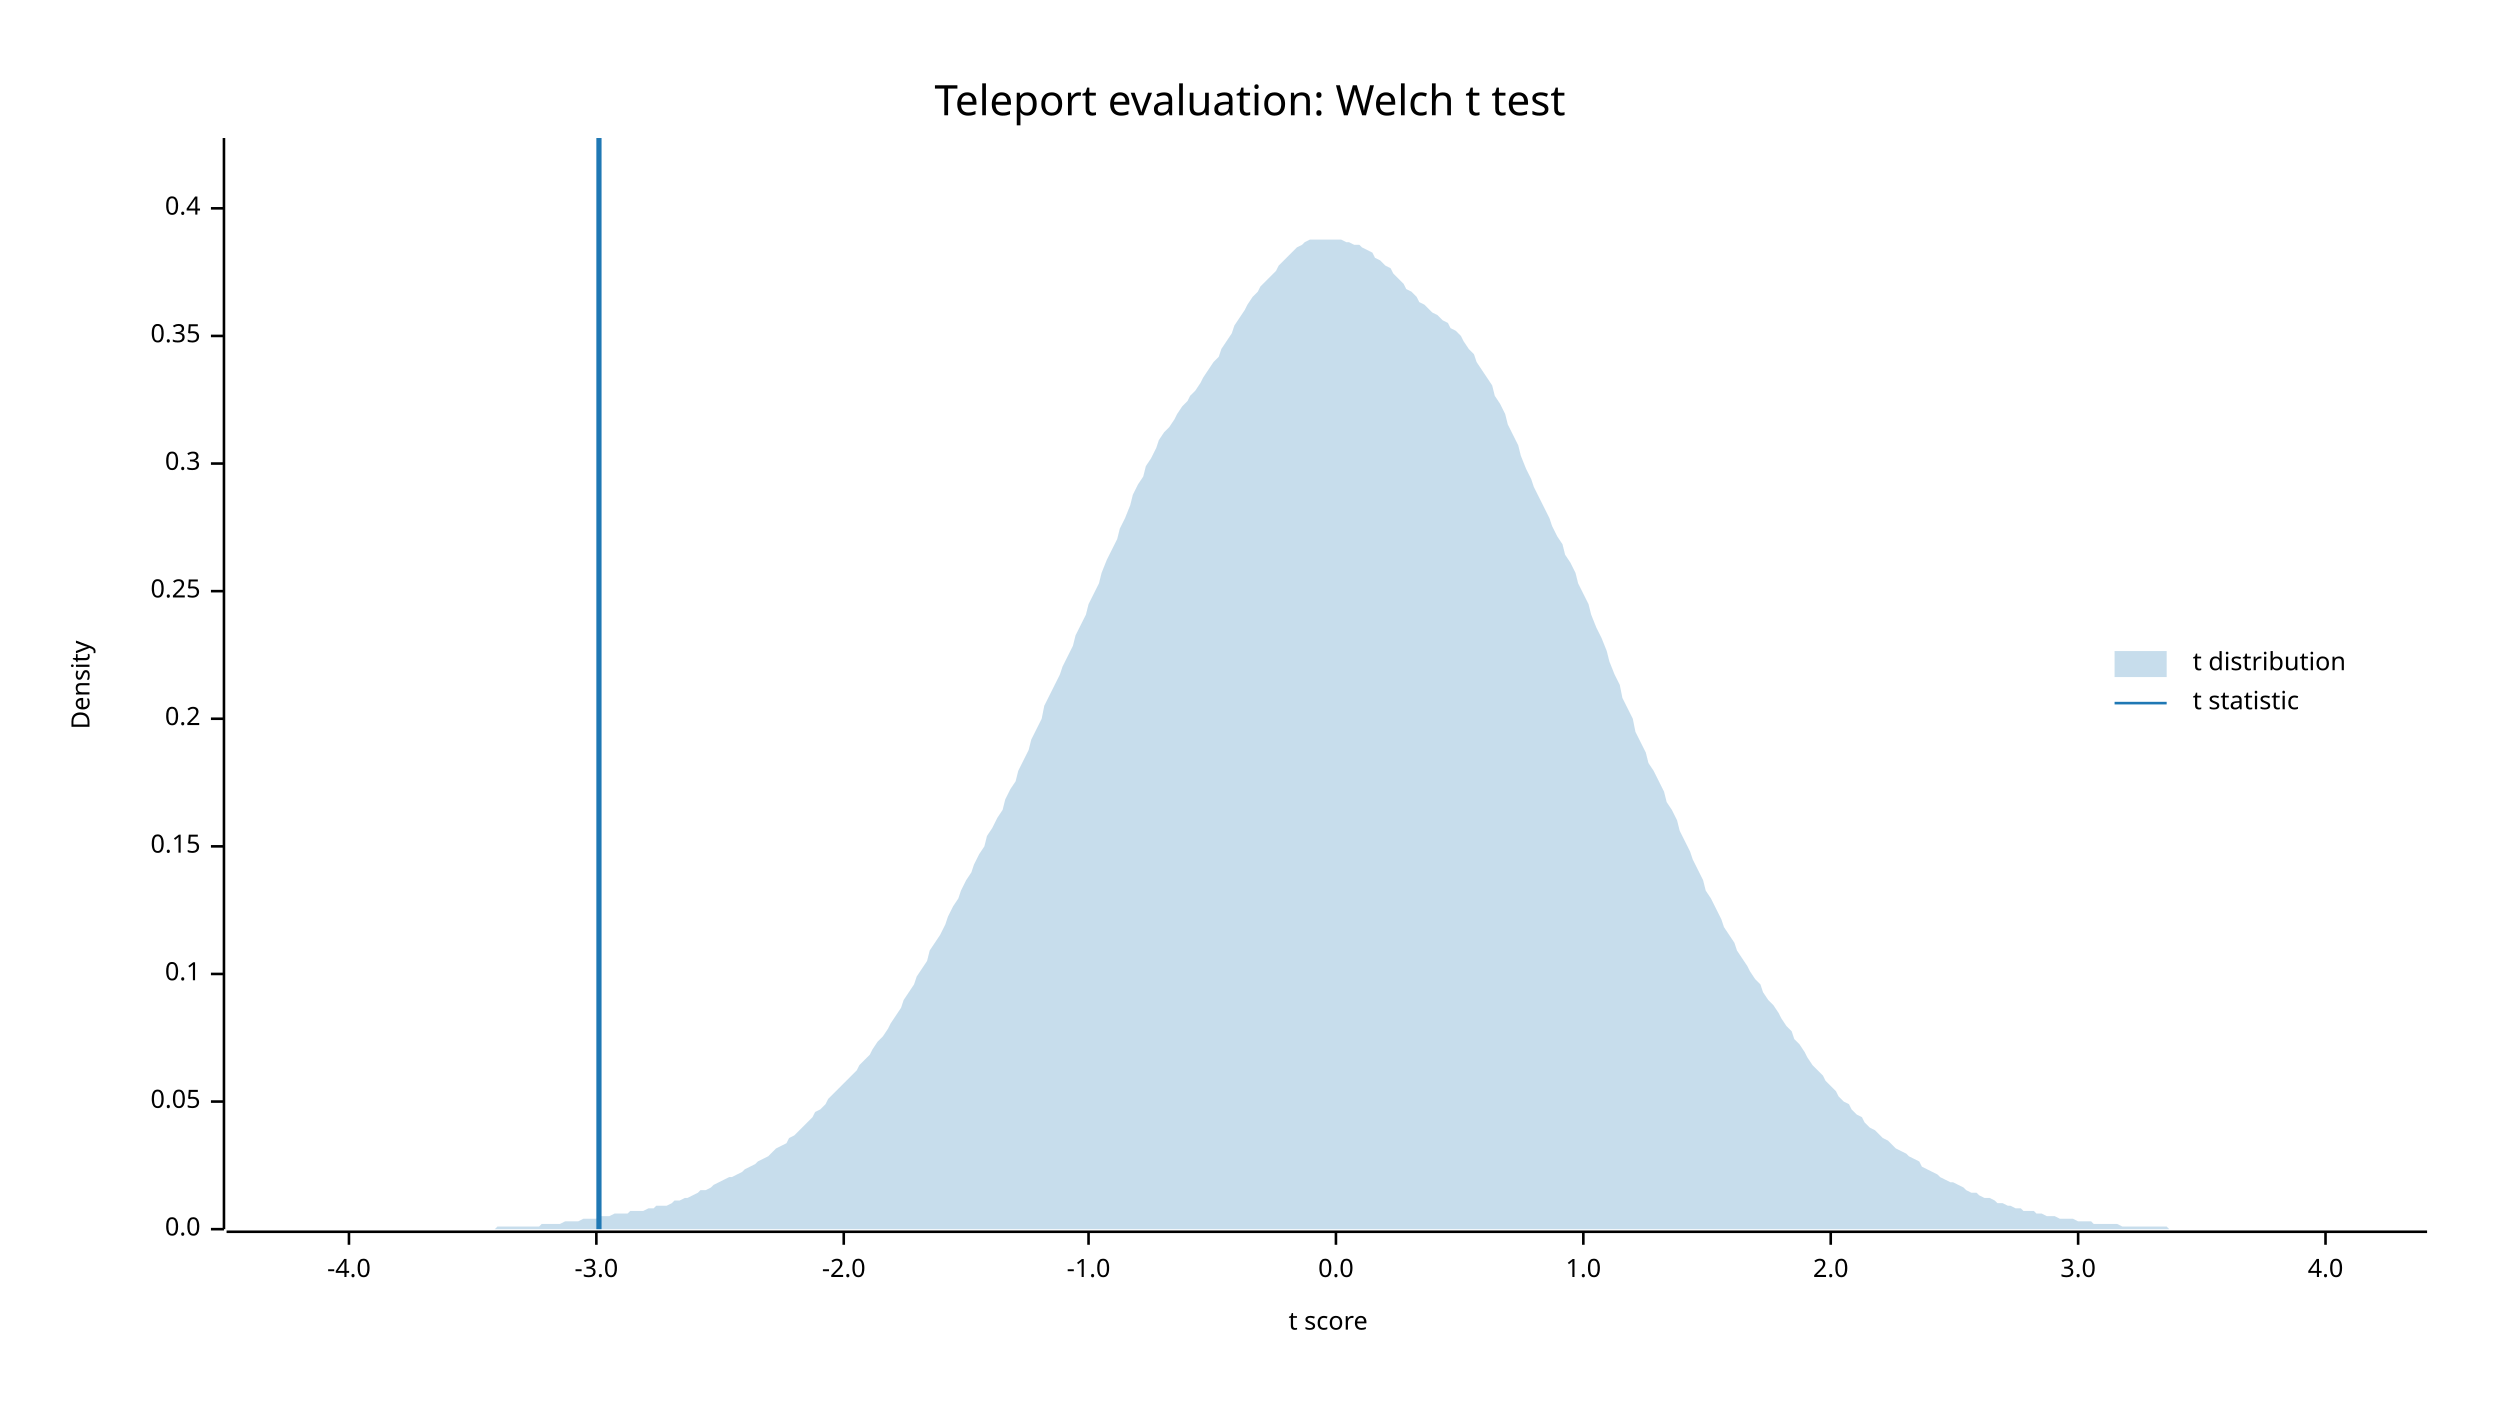
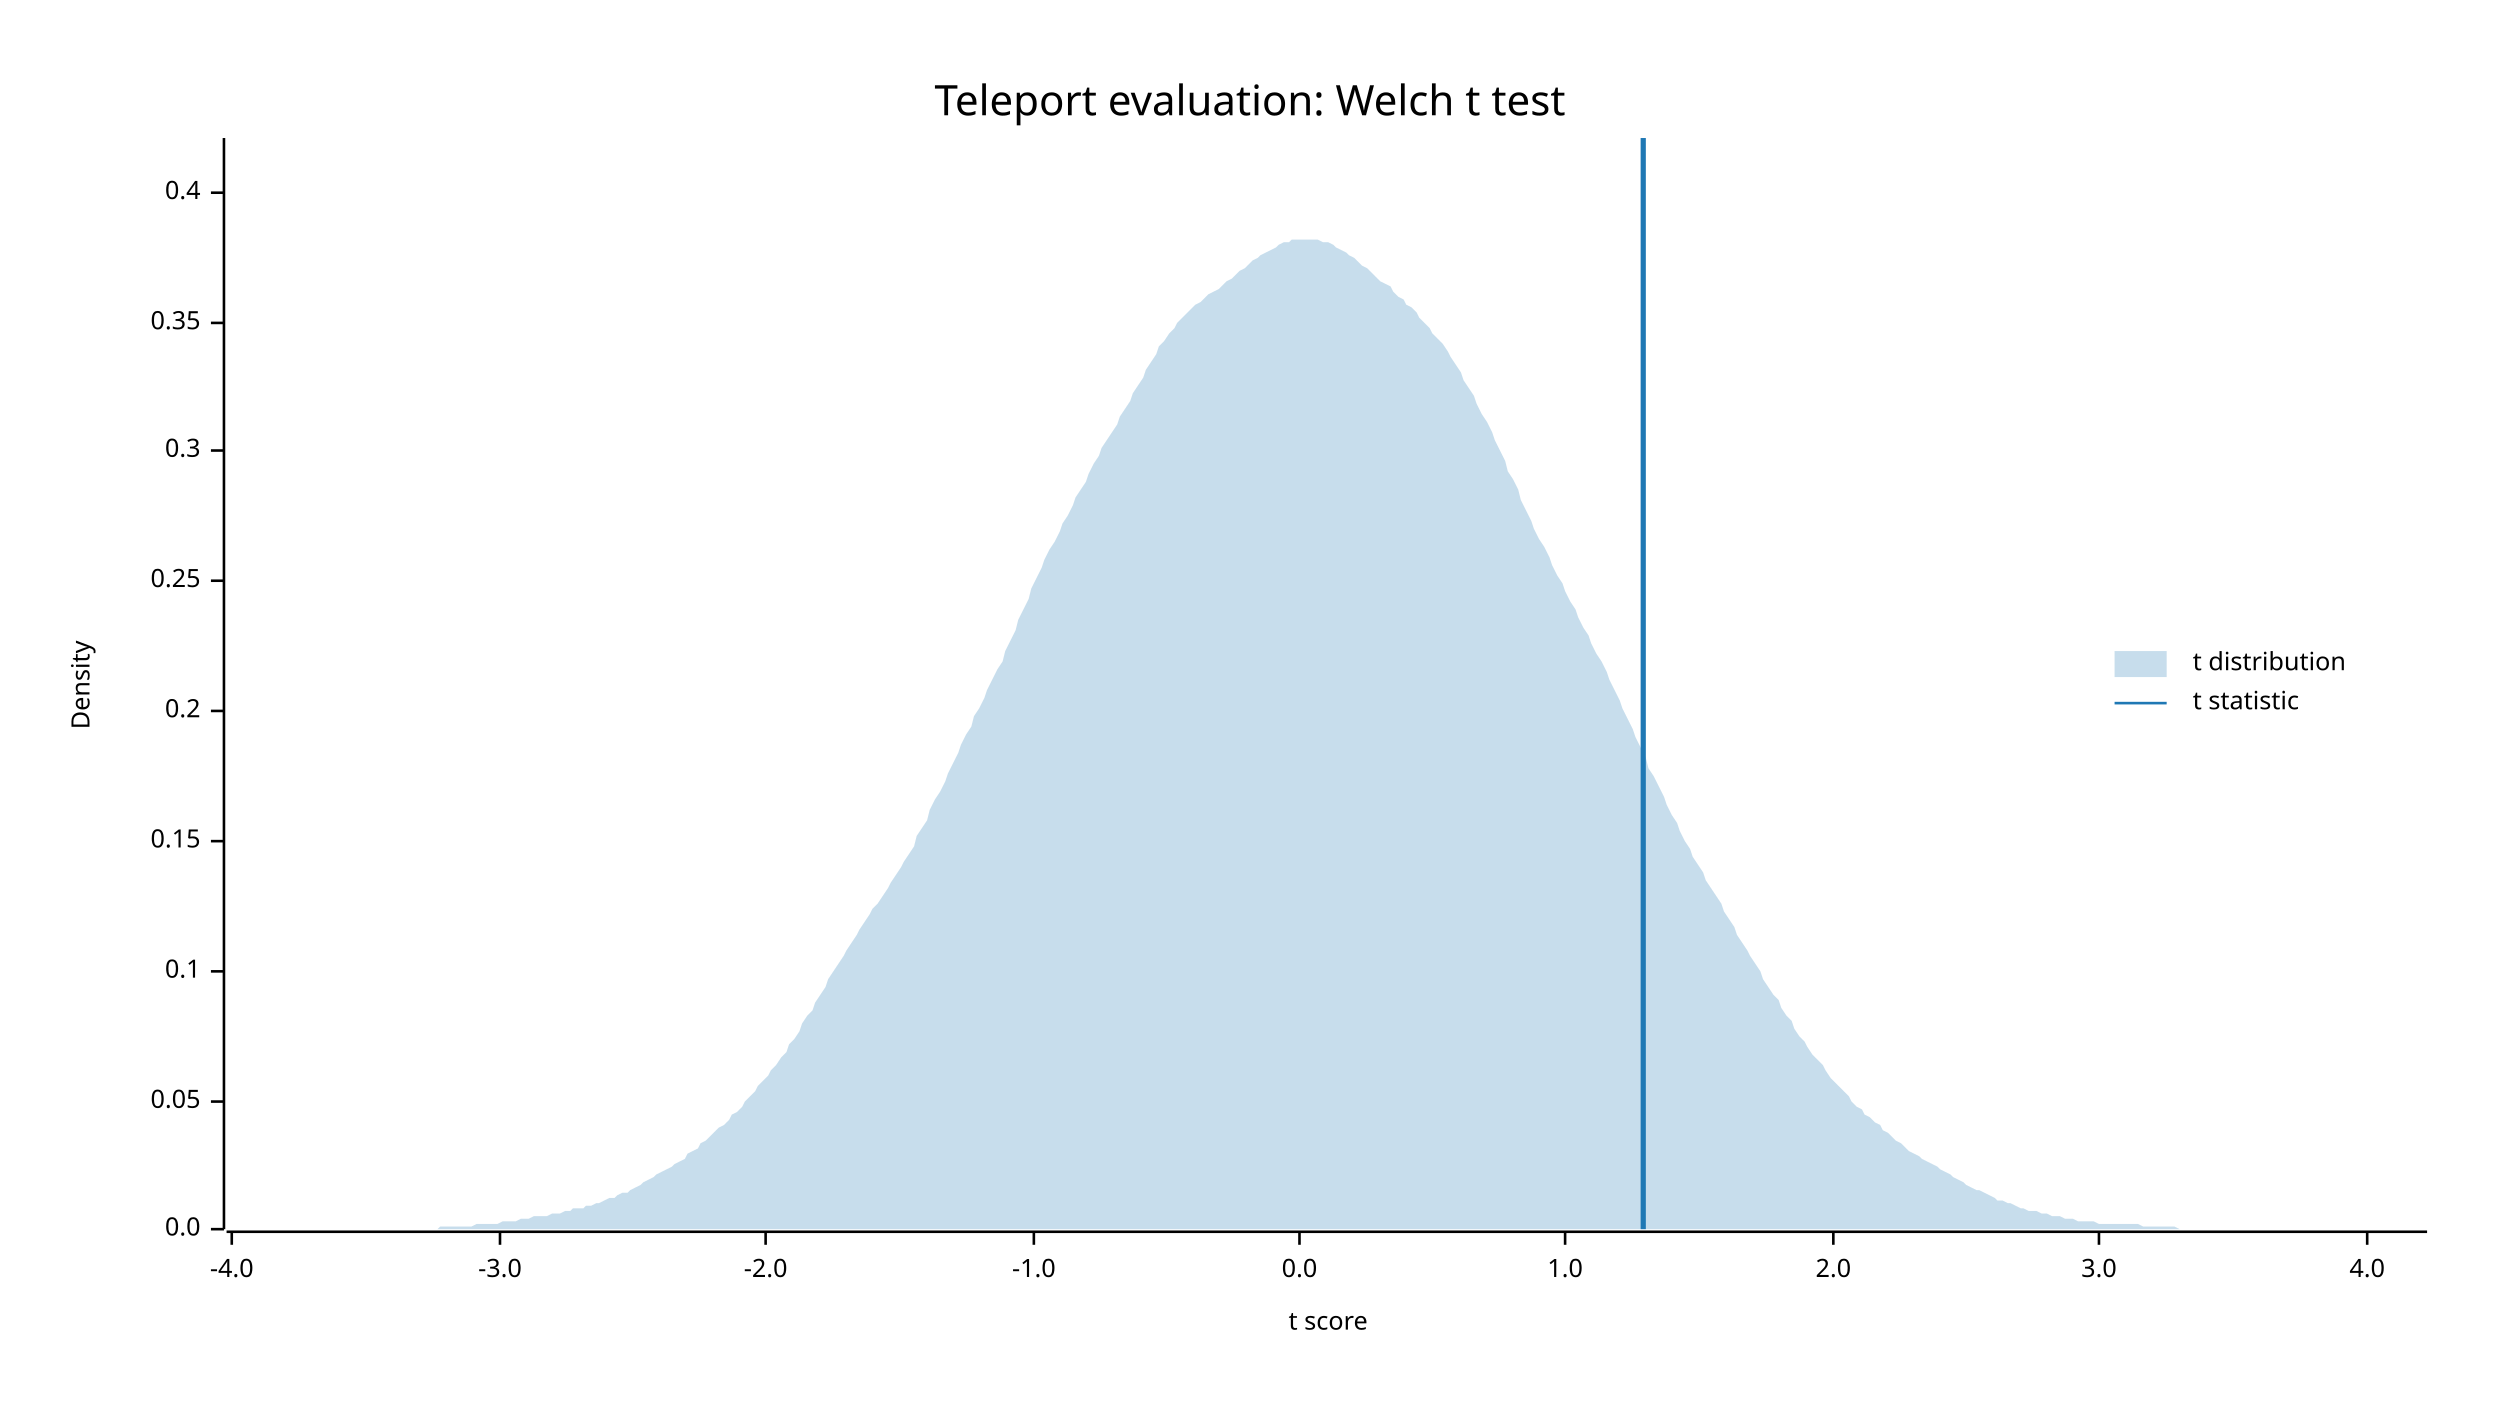
<svg xmlns="http://www.w3.org/2000/svg" width="960" height="540" viewBox="0 0 960 540">
  <text x="480" y="32" dy="0.76em" text-anchor="middle" font-family="sans-serif" font-size="16.129" opacity="1" fill="#000000">
Teleport evaluation: Welch t test
</text>
  <text x="27" y="263" dy="0.76em" text-anchor="middle" font-family="sans-serif" font-size="9.677" opacity="1" fill="#000000" transform="rotate(270, 27, 263)">
Density
</text>
  <text x="510" y="513" dy="-0.5ex" text-anchor="middle" font-family="sans-serif" font-size="9.677" opacity="1" fill="#000000">
t score
</text>
  <polyline fill="none" opacity="1" stroke="#000000" stroke-width="1" points="86,53 86,472 " />
  <text x="77" y="472" dy="0.5ex" text-anchor="end" font-family="sans-serif" font-size="9.677" opacity="1" fill="#000000">
0.0
</text>
  <polyline fill="none" opacity="1" stroke="#000000" stroke-width="1" points="81,472 86,472 " />
  <text x="77" y="423" dy="0.5ex" text-anchor="end" font-family="sans-serif" font-size="9.677" opacity="1" fill="#000000">
0.05
</text>
  <polyline fill="none" opacity="1" stroke="#000000" stroke-width="1" points="81,423 86,423 " />
-   <text x="77" y="374" dy="0.5ex" text-anchor="end" font-family="sans-serif" font-size="9.677" opacity="1" fill="#000000">
+   <text x="77" y="373" dy="0.5ex" text-anchor="end" font-family="sans-serif" font-size="9.677" opacity="1" fill="#000000">
0.1
</text>
-   <polyline fill="none" opacity="1" stroke="#000000" stroke-width="1" points="81,374 86,374 " />
-   <text x="77" y="325" dy="0.5ex" text-anchor="end" font-family="sans-serif" font-size="9.677" opacity="1" fill="#000000">
+   <polyline fill="none" opacity="1" stroke="#000000" stroke-width="1" points="81,373 86,373 " />
+   <text x="77" y="323" dy="0.5ex" text-anchor="end" font-family="sans-serif" font-size="9.677" opacity="1" fill="#000000">
0.15
</text>
-   <polyline fill="none" opacity="1" stroke="#000000" stroke-width="1" points="81,325 86,325 " />
-   <text x="77" y="276" dy="0.5ex" text-anchor="end" font-family="sans-serif" font-size="9.677" opacity="1" fill="#000000">
+   <polyline fill="none" opacity="1" stroke="#000000" stroke-width="1" points="81,323 86,323 " />
+   <text x="77" y="273" dy="0.5ex" text-anchor="end" font-family="sans-serif" font-size="9.677" opacity="1" fill="#000000">
0.2
</text>
-   <polyline fill="none" opacity="1" stroke="#000000" stroke-width="1" points="81,276 86,276 " />
-   <text x="77" y="227" dy="0.5ex" text-anchor="end" font-family="sans-serif" font-size="9.677" opacity="1" fill="#000000">
+   <polyline fill="none" opacity="1" stroke="#000000" stroke-width="1" points="81,273 86,273 " />
+   <text x="77" y="223" dy="0.5ex" text-anchor="end" font-family="sans-serif" font-size="9.677" opacity="1" fill="#000000">
0.25
</text>
-   <polyline fill="none" opacity="1" stroke="#000000" stroke-width="1" points="81,227 86,227 " />
-   <text x="77" y="178" dy="0.5ex" text-anchor="end" font-family="sans-serif" font-size="9.677" opacity="1" fill="#000000">
+   <polyline fill="none" opacity="1" stroke="#000000" stroke-width="1" points="81,223 86,223 " />
+   <text x="77" y="173" dy="0.5ex" text-anchor="end" font-family="sans-serif" font-size="9.677" opacity="1" fill="#000000">
0.3
</text>
-   <polyline fill="none" opacity="1" stroke="#000000" stroke-width="1" points="81,178 86,178 " />
-   <text x="77" y="129" dy="0.5ex" text-anchor="end" font-family="sans-serif" font-size="9.677" opacity="1" fill="#000000">
+   <polyline fill="none" opacity="1" stroke="#000000" stroke-width="1" points="81,173 86,173 " />
+   <text x="77" y="124" dy="0.5ex" text-anchor="end" font-family="sans-serif" font-size="9.677" opacity="1" fill="#000000">
0.35
</text>
-   <polyline fill="none" opacity="1" stroke="#000000" stroke-width="1" points="81,129 86,129 " />
-   <text x="77" y="80" dy="0.5ex" text-anchor="end" font-family="sans-serif" font-size="9.677" opacity="1" fill="#000000">
+   <polyline fill="none" opacity="1" stroke="#000000" stroke-width="1" points="81,124 86,124 " />
+   <text x="77" y="74" dy="0.5ex" text-anchor="end" font-family="sans-serif" font-size="9.677" opacity="1" fill="#000000">
0.4
</text>
-   <polyline fill="none" opacity="1" stroke="#000000" stroke-width="1" points="81,80 86,80 " />
+   <polyline fill="none" opacity="1" stroke="#000000" stroke-width="1" points="81,74 86,74 " />
  <polyline fill="none" opacity="1" stroke="#000000" stroke-width="1" points="87,473 932,473 " />
-   <text x="134" y="483" dy="0.76em" text-anchor="middle" font-family="sans-serif" font-size="9.677" opacity="1" fill="#000000">
+   <text x="89" y="483" dy="0.76em" text-anchor="middle" font-family="sans-serif" font-size="9.677" opacity="1" fill="#000000">
-4.0
</text>
-   <polyline fill="none" opacity="1" stroke="#000000" stroke-width="1" points="134,473 134,478 " />
-   <text x="229" y="483" dy="0.76em" text-anchor="middle" font-family="sans-serif" font-size="9.677" opacity="1" fill="#000000">
+   <polyline fill="none" opacity="1" stroke="#000000" stroke-width="1" points="89,473 89,478 " />
+   <text x="192" y="483" dy="0.76em" text-anchor="middle" font-family="sans-serif" font-size="9.677" opacity="1" fill="#000000">
-3.0
</text>
-   <polyline fill="none" opacity="1" stroke="#000000" stroke-width="1" points="229,473 229,478 " />
-   <text x="324" y="483" dy="0.76em" text-anchor="middle" font-family="sans-serif" font-size="9.677" opacity="1" fill="#000000">
+   <polyline fill="none" opacity="1" stroke="#000000" stroke-width="1" points="192,473 192,478 " />
+   <text x="294" y="483" dy="0.76em" text-anchor="middle" font-family="sans-serif" font-size="9.677" opacity="1" fill="#000000">
-2.0
</text>
-   <polyline fill="none" opacity="1" stroke="#000000" stroke-width="1" points="324,473 324,478 " />
-   <text x="418" y="483" dy="0.76em" text-anchor="middle" font-family="sans-serif" font-size="9.677" opacity="1" fill="#000000">
+   <polyline fill="none" opacity="1" stroke="#000000" stroke-width="1" points="294,473 294,478 " />
+   <text x="397" y="483" dy="0.76em" text-anchor="middle" font-family="sans-serif" font-size="9.677" opacity="1" fill="#000000">
-1.0
</text>
-   <polyline fill="none" opacity="1" stroke="#000000" stroke-width="1" points="418,473 418,478 " />
-   <text x="513" y="483" dy="0.76em" text-anchor="middle" font-family="sans-serif" font-size="9.677" opacity="1" fill="#000000">
+   <polyline fill="none" opacity="1" stroke="#000000" stroke-width="1" points="397,473 397,478 " />
+   <text x="499" y="483" dy="0.76em" text-anchor="middle" font-family="sans-serif" font-size="9.677" opacity="1" fill="#000000">
0.0
</text>
-   <polyline fill="none" opacity="1" stroke="#000000" stroke-width="1" points="513,473 513,478 " />
-   <text x="608" y="483" dy="0.76em" text-anchor="middle" font-family="sans-serif" font-size="9.677" opacity="1" fill="#000000">
+   <polyline fill="none" opacity="1" stroke="#000000" stroke-width="1" points="499,473 499,478 " />
+   <text x="601" y="483" dy="0.76em" text-anchor="middle" font-family="sans-serif" font-size="9.677" opacity="1" fill="#000000">
1.0
</text>
-   <polyline fill="none" opacity="1" stroke="#000000" stroke-width="1" points="608,473 608,478 " />
-   <text x="703" y="483" dy="0.76em" text-anchor="middle" font-family="sans-serif" font-size="9.677" opacity="1" fill="#000000">
+   <polyline fill="none" opacity="1" stroke="#000000" stroke-width="1" points="601,473 601,478 " />
+   <text x="704" y="483" dy="0.76em" text-anchor="middle" font-family="sans-serif" font-size="9.677" opacity="1" fill="#000000">
2.0
</text>
-   <polyline fill="none" opacity="1" stroke="#000000" stroke-width="1" points="703,473 703,478 " />
-   <text x="798" y="483" dy="0.76em" text-anchor="middle" font-family="sans-serif" font-size="9.677" opacity="1" fill="#000000">
+   <polyline fill="none" opacity="1" stroke="#000000" stroke-width="1" points="704,473 704,478 " />
+   <text x="806" y="483" dy="0.76em" text-anchor="middle" font-family="sans-serif" font-size="9.677" opacity="1" fill="#000000">
3.0
</text>
-   <polyline fill="none" opacity="1" stroke="#000000" stroke-width="1" points="798,473 798,478 " />
-   <text x="893" y="483" dy="0.76em" text-anchor="middle" font-family="sans-serif" font-size="9.677" opacity="1" fill="#000000">
+   <polyline fill="none" opacity="1" stroke="#000000" stroke-width="1" points="806,473 806,478 " />
+   <text x="909" y="483" dy="0.76em" text-anchor="middle" font-family="sans-serif" font-size="9.677" opacity="1" fill="#000000">
4.0
</text>
-   <polyline fill="none" opacity="1" stroke="#000000" stroke-width="1" points="893,473 893,478 " />
-   <polygon opacity="0.25" fill="#1F78B4" points="87,472 88,472 90,472 92,472 93,472 95,472 97,472 98,472 100,472 102,472 103,472 105,472 107,472 109,472 110,472 112,472 114,472 115,472 117,472 119,472 120,472 122,472 124,472 125,472 127,472 129,472 131,472 132,472 134,472 136,472 137,472 139,472 141,472 142,472 144,472 146,472 147,472 149,472 151,472 153,472 154,472 156,472 158,472 159,472 161,472 163,472 164,472 166,472 168,472 169,472 171,472 173,472 175,472 176,472 178,472 180,472 181,472 183,472 185,472 186,472 188,472 190,472 191,471 193,471 195,471 197,471 198,471 200,471 202,471 203,471 205,471 207,471 208,470 210,470 212,470 214,470 215,470 217,469 219,469 220,469 222,469 224,468 225,468 227,468 229,468 230,467 232,467 234,467 236,466 237,466 239,466 241,466 242,465 244,465 246,465 247,465 249,464 251,464 252,463 254,463 256,463 258,462 259,461 261,461 263,460 264,460 266,459 268,458 269,457 271,457 273,456 274,455 276,454 278,453 280,452 281,452 283,451 285,450 286,449 288,448 290,447 291,446 293,445 295,444 296,443 298,441 300,440 302,439 303,437 305,436 307,434 308,433 310,431 312,429 313,427 315,426 317,424 318,422 320,420 322,418 324,416 325,415 327,413 329,411 330,409 332,407 334,405 335,403 337,400 339,398 341,395 342,393 344,390 346,387 347,384 349,381 351,378 352,375 354,372 356,369 357,365 359,362 361,359 363,355 364,352 366,348 368,345 369,342 371,338 373,335 374,332 376,328 378,325 379,321 381,318 383,314 385,311 386,307 388,303 390,300 391,296 393,292 395,288 396,284 398,280 400,276 401,271 403,267 405,263 407,259 408,256 410,252 412,248 413,244 415,240 417,236 418,232 420,228 422,224 423,220 425,215 427,211 429,207 430,203 432,199 434,194 435,190 437,186 439,183 440,179 442,176 444,172 445,169 447,166 449,164 451,161 452,159 454,156 456,154 457,152 459,150 461,147 462,145 464,142 466,139 468,137 469,134 471,131 473,128 474,125 476,122 478,119 479,117 481,114 483,112 484,110 486,108 488,106 490,104 491,102 493,100 495,98 496,97 498,95 500,94 501,93 503,92 505,92 506,92 508,92 510,92 512,92 513,92 515,92 517,93 518,93 520,94 522,94 523,95 525,96 527,97 528,99 530,100 532,102 534,103 535,105 537,107 539,109 540,111 542,112 544,114 545,116 547,117 549,119 550,120 552,121 554,123 556,124 557,126 559,127 561,129 562,131 564,134 566,136 567,139 569,142 571,145 573,148 574,152 576,155 578,159 579,163 581,167 583,171 584,175 586,180 588,184 589,187 591,191 593,195 595,199 596,202 598,206 600,209 601,213 603,216 605,220 606,224 608,228 610,232 611,236 613,241 615,245 617,250 618,254 620,259 622,263 623,268 625,272 627,276 628,281 630,285 632,289 633,293 635,296 637,300 639,304 640,308 642,311 644,315 645,319 647,323 649,327 650,330 652,334 654,338 655,342 657,345 659,349 661,353 662,356 664,359 666,362 667,365 669,368 671,371 672,373 674,376 676,378 677,381 679,384 681,386 683,389 684,391 686,394 688,396 689,399 691,401 693,404 694,406 696,409 698,411 700,413 701,415 703,417 705,419 706,421 708,423 710,424 711,426 713,428 715,429 716,431 718,433 720,434 722,436 723,437 725,438 727,440 728,441 730,442 732,443 733,444 735,445 737,446 738,448 740,449 742,450 744,451 745,452 747,453 749,454 750,454 752,455 754,456 755,457 757,458 759,458 760,459 762,460 764,460 766,461 767,462 769,462 771,463 772,463 774,464 776,464 777,465 779,465 781,465 782,466 784,466 786,467 788,467 789,467 791,468 793,468 794,468 796,468 798,469 799,469 801,469 803,469 804,470 806,470 808,470 810,470 811,470 813,470 815,471 816,471 818,471 820,471 821,471 823,471 825,471 827,471 828,471 830,471 832,471 833,472 835,472 837,472 838,472 840,472 842,472 843,472 845,472 847,472 849,472 850,472 852,472 854,472 855,472 857,472 859,472 860,472 862,472 864,472 865,472 867,472 869,472 871,472 872,472 874,472 876,472 877,472 879,472 881,472 882,472 884,472 886,472 887,472 889,472 891,472 893,472 894,472 896,472 898,472 899,472 901,472 903,472 904,472 906,472 908,472 909,472 911,472 913,472 915,472 916,472 918,472 920,472 921,472 923,472 925,472 926,472 928,472 930,472 932,472 932,472 87,472 " />
-   <polyline fill="none" opacity="1" stroke="#1F78B4" stroke-width="2" points="230,472 230,53 " />
+   <polyline fill="none" opacity="1" stroke="#000000" stroke-width="1" points="909,473 909,478 " />
+   <polygon opacity="0.25" fill="#1F78B4" points="87,472 88,472 90,472 92,472 93,472 95,472 97,472 98,472 100,472 102,472 103,472 105,472 107,472 109,472 110,472 112,472 114,472 115,472 117,472 119,472 120,472 122,472 124,472 125,472 127,472 129,472 131,472 132,472 134,472 136,472 137,472 139,472 141,472 142,472 144,472 146,472 147,472 149,472 151,472 153,472 154,472 156,472 158,472 159,472 161,472 163,472 164,472 166,472 168,472 169,471 171,471 173,471 175,471 176,471 178,471 180,471 181,471 183,470 185,470 186,470 188,470 190,470 191,470 193,469 195,469 197,469 198,469 200,468 202,468 203,468 205,467 207,467 208,467 210,467 212,466 214,466 215,466 217,465 219,465 220,464 222,464 224,464 225,463 227,463 229,462 230,462 232,461 234,460 236,460 237,459 239,458 241,458 242,457 244,456 246,455 247,454 249,453 251,452 252,451 254,450 256,449 258,448 259,447 261,446 263,445 264,443 266,442 268,441 269,439 271,438 273,436 274,435 276,433 278,432 280,430 281,428 283,427 285,425 286,423 288,421 290,419 291,417 293,415 295,413 296,411 298,409 300,406 302,404 303,401 305,399 307,396 308,393 310,390 312,388 313,385 315,382 317,379 318,376 320,373 322,370 324,367 325,365 327,362 329,359 330,357 332,354 334,351 335,349 337,347 339,344 341,341 342,339 344,336 346,333 347,331 349,328 351,325 352,321 354,318 356,315 357,311 359,307 361,304 363,300 364,297 366,293 368,289 369,286 371,282 373,279 374,275 376,272 378,268 379,265 381,261 383,257 385,254 386,250 388,246 390,242 391,238 393,234 395,230 396,226 398,222 400,218 401,215 403,211 405,208 407,204 408,201 410,198 412,194 413,191 415,188 417,185 418,182 420,178 422,175 423,172 425,169 427,166 429,163 430,160 432,157 434,154 435,151 437,148 439,145 440,142 442,139 444,136 445,133 447,131 449,128 451,126 452,124 454,122 456,120 457,119 459,117 461,116 462,115 464,113 466,112 468,111 469,110 471,108 473,107 474,106 476,104 478,103 479,102 481,100 483,99 484,98 486,97 488,96 490,95 491,94 493,93 495,93 496,92 498,92 500,92 501,92 503,92 505,92 506,92 508,93 510,93 512,94 513,95 515,96 517,97 518,98 520,99 522,101 523,102 525,103 527,105 528,106 530,108 532,109 534,110 535,112 537,114 539,115 540,117 542,118 544,120 545,122 547,124 549,126 550,128 552,130 554,132 556,135 557,137 559,140 561,143 562,146 564,149 566,152 567,155 569,159 571,162 573,166 574,169 576,173 578,177 579,181 581,184 583,188 584,192 586,196 588,200 589,203 591,207 593,210 595,214 596,217 598,221 600,224 601,227 603,231 605,234 606,237 608,241 610,244 611,247 613,251 615,254 617,258 618,261 620,265 622,269 623,272 625,276 627,280 628,283 630,287 632,291 633,295 635,298 637,302 639,306 640,309 642,313 644,316 645,319 647,323 649,326 650,329 652,332 654,335 655,338 657,341 659,344 661,347 662,350 664,353 666,356 667,359 669,362 671,365 672,367 674,370 676,373 677,376 679,379 681,382 683,384 684,387 686,390 688,392 689,395 691,398 693,400 694,402 696,405 698,407 700,409 701,411 703,414 705,416 706,417 708,419 710,421 711,423 713,425 715,426 716,428 718,429 720,431 722,432 723,434 725,435 727,437 728,438 730,439 732,441 733,442 735,443 737,444 738,445 740,446 742,447 744,448 745,449 747,450 749,451 750,452 752,453 754,454 755,455 757,456 759,457 760,457 762,458 764,459 766,460 767,461 769,461 771,462 772,462 774,463 776,464 777,464 779,465 781,465 782,465 784,466 786,466 788,467 789,467 791,467 793,468 794,468 796,468 798,469 799,469 801,469 803,469 804,469 806,470 808,470 810,470 811,470 813,470 815,470 816,470 818,470 820,470 821,470 823,471 825,471 827,471 828,471 830,471 832,471 833,471 835,471 837,472 838,472 840,472 842,472 843,472 845,472 847,472 849,472 850,472 852,472 854,472 855,472 857,472 859,472 860,472 862,472 864,472 865,472 867,472 869,472 871,472 872,472 874,472 876,472 877,472 879,472 881,472 882,472 884,472 886,472 887,472 889,472 891,472 893,472 894,472 896,472 898,472 899,472 901,472 903,472 904,472 906,472 908,472 909,472 911,472 913,472 915,472 916,472 918,472 920,472 921,472 923,472 925,472 926,472 928,472 930,472 932,472 932,472 87,472 " />
+   <polyline fill="none" opacity="1" stroke="#1F78B4" stroke-width="2" points="631,472 631,53 " />
  <text x="842" y="250" dy="0.76em" text-anchor="start" font-family="sans-serif" font-size="9.677" opacity="1" fill="#000000">
t distribution
</text>
  <text x="842" y="265" dy="0.76em" text-anchor="start" font-family="sans-serif" font-size="9.677" opacity="1" fill="#000000">
t statistic
</text>
  <rect x="812" y="250" width="20" height="10" opacity="0.25" fill="#1F78B4" stroke="none" />
  <polyline fill="none" opacity="1" stroke="#1F78B4" stroke-width="1" points="812,270 832,270 " />
</svg>
